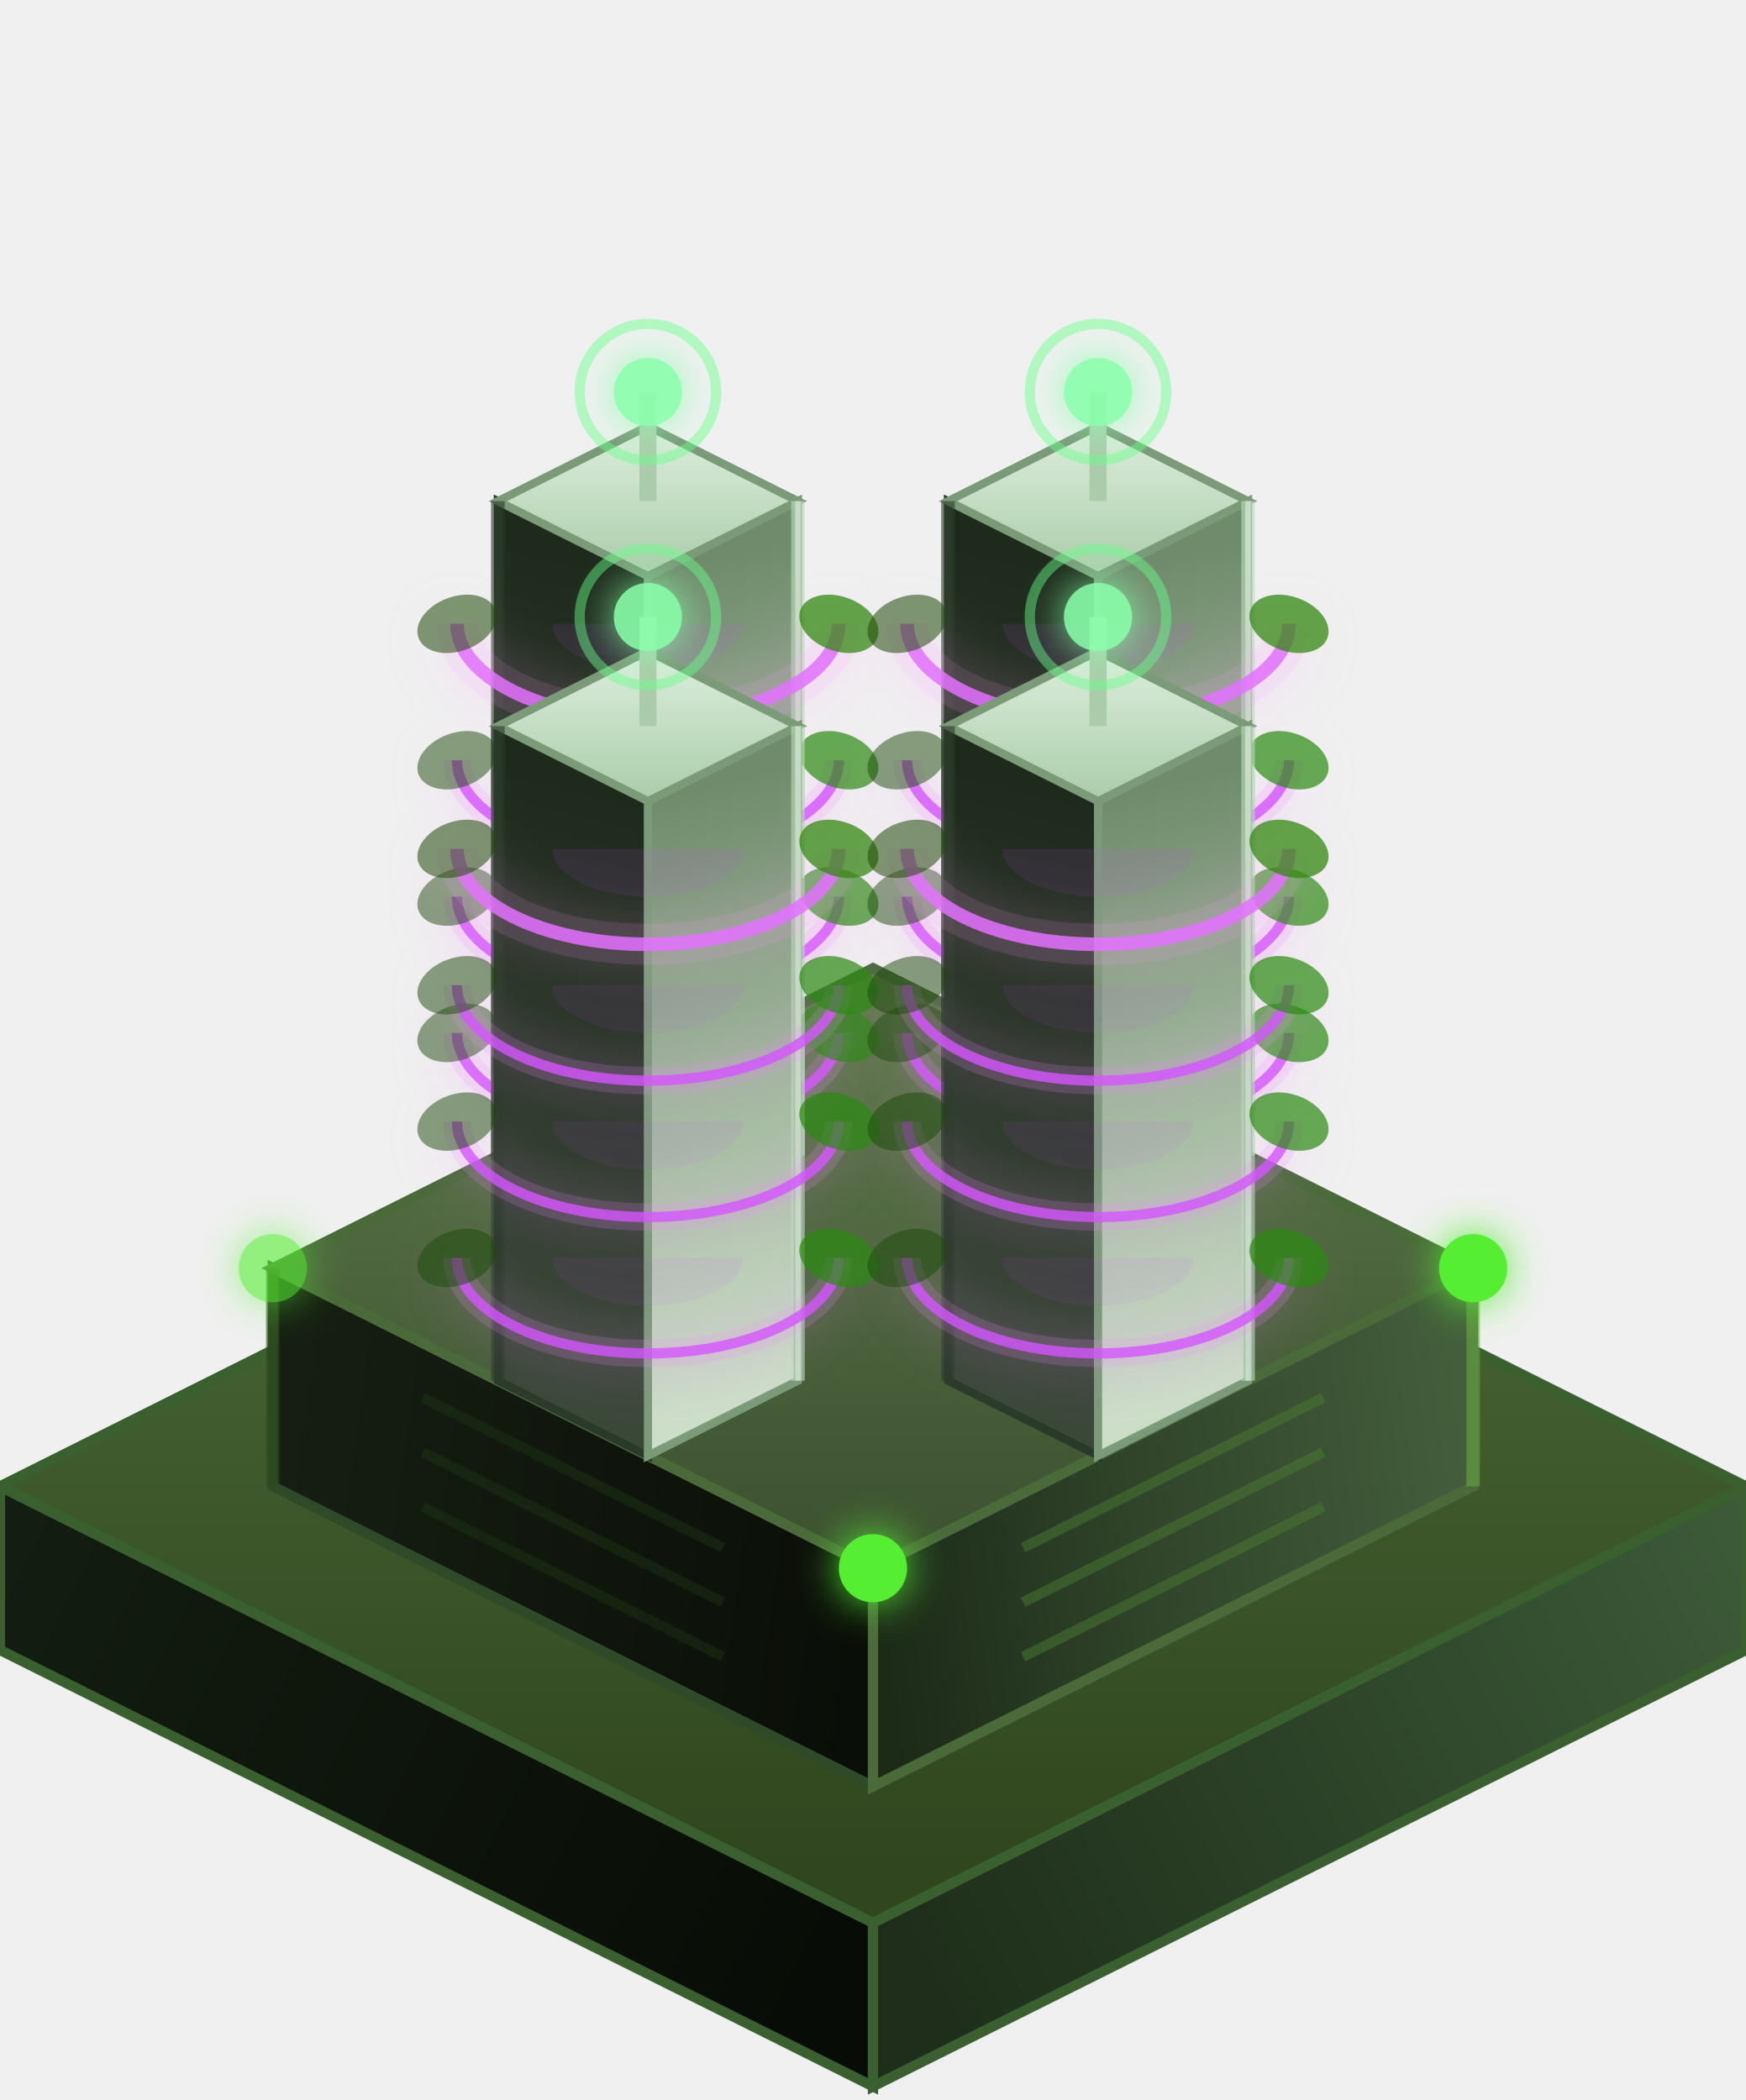
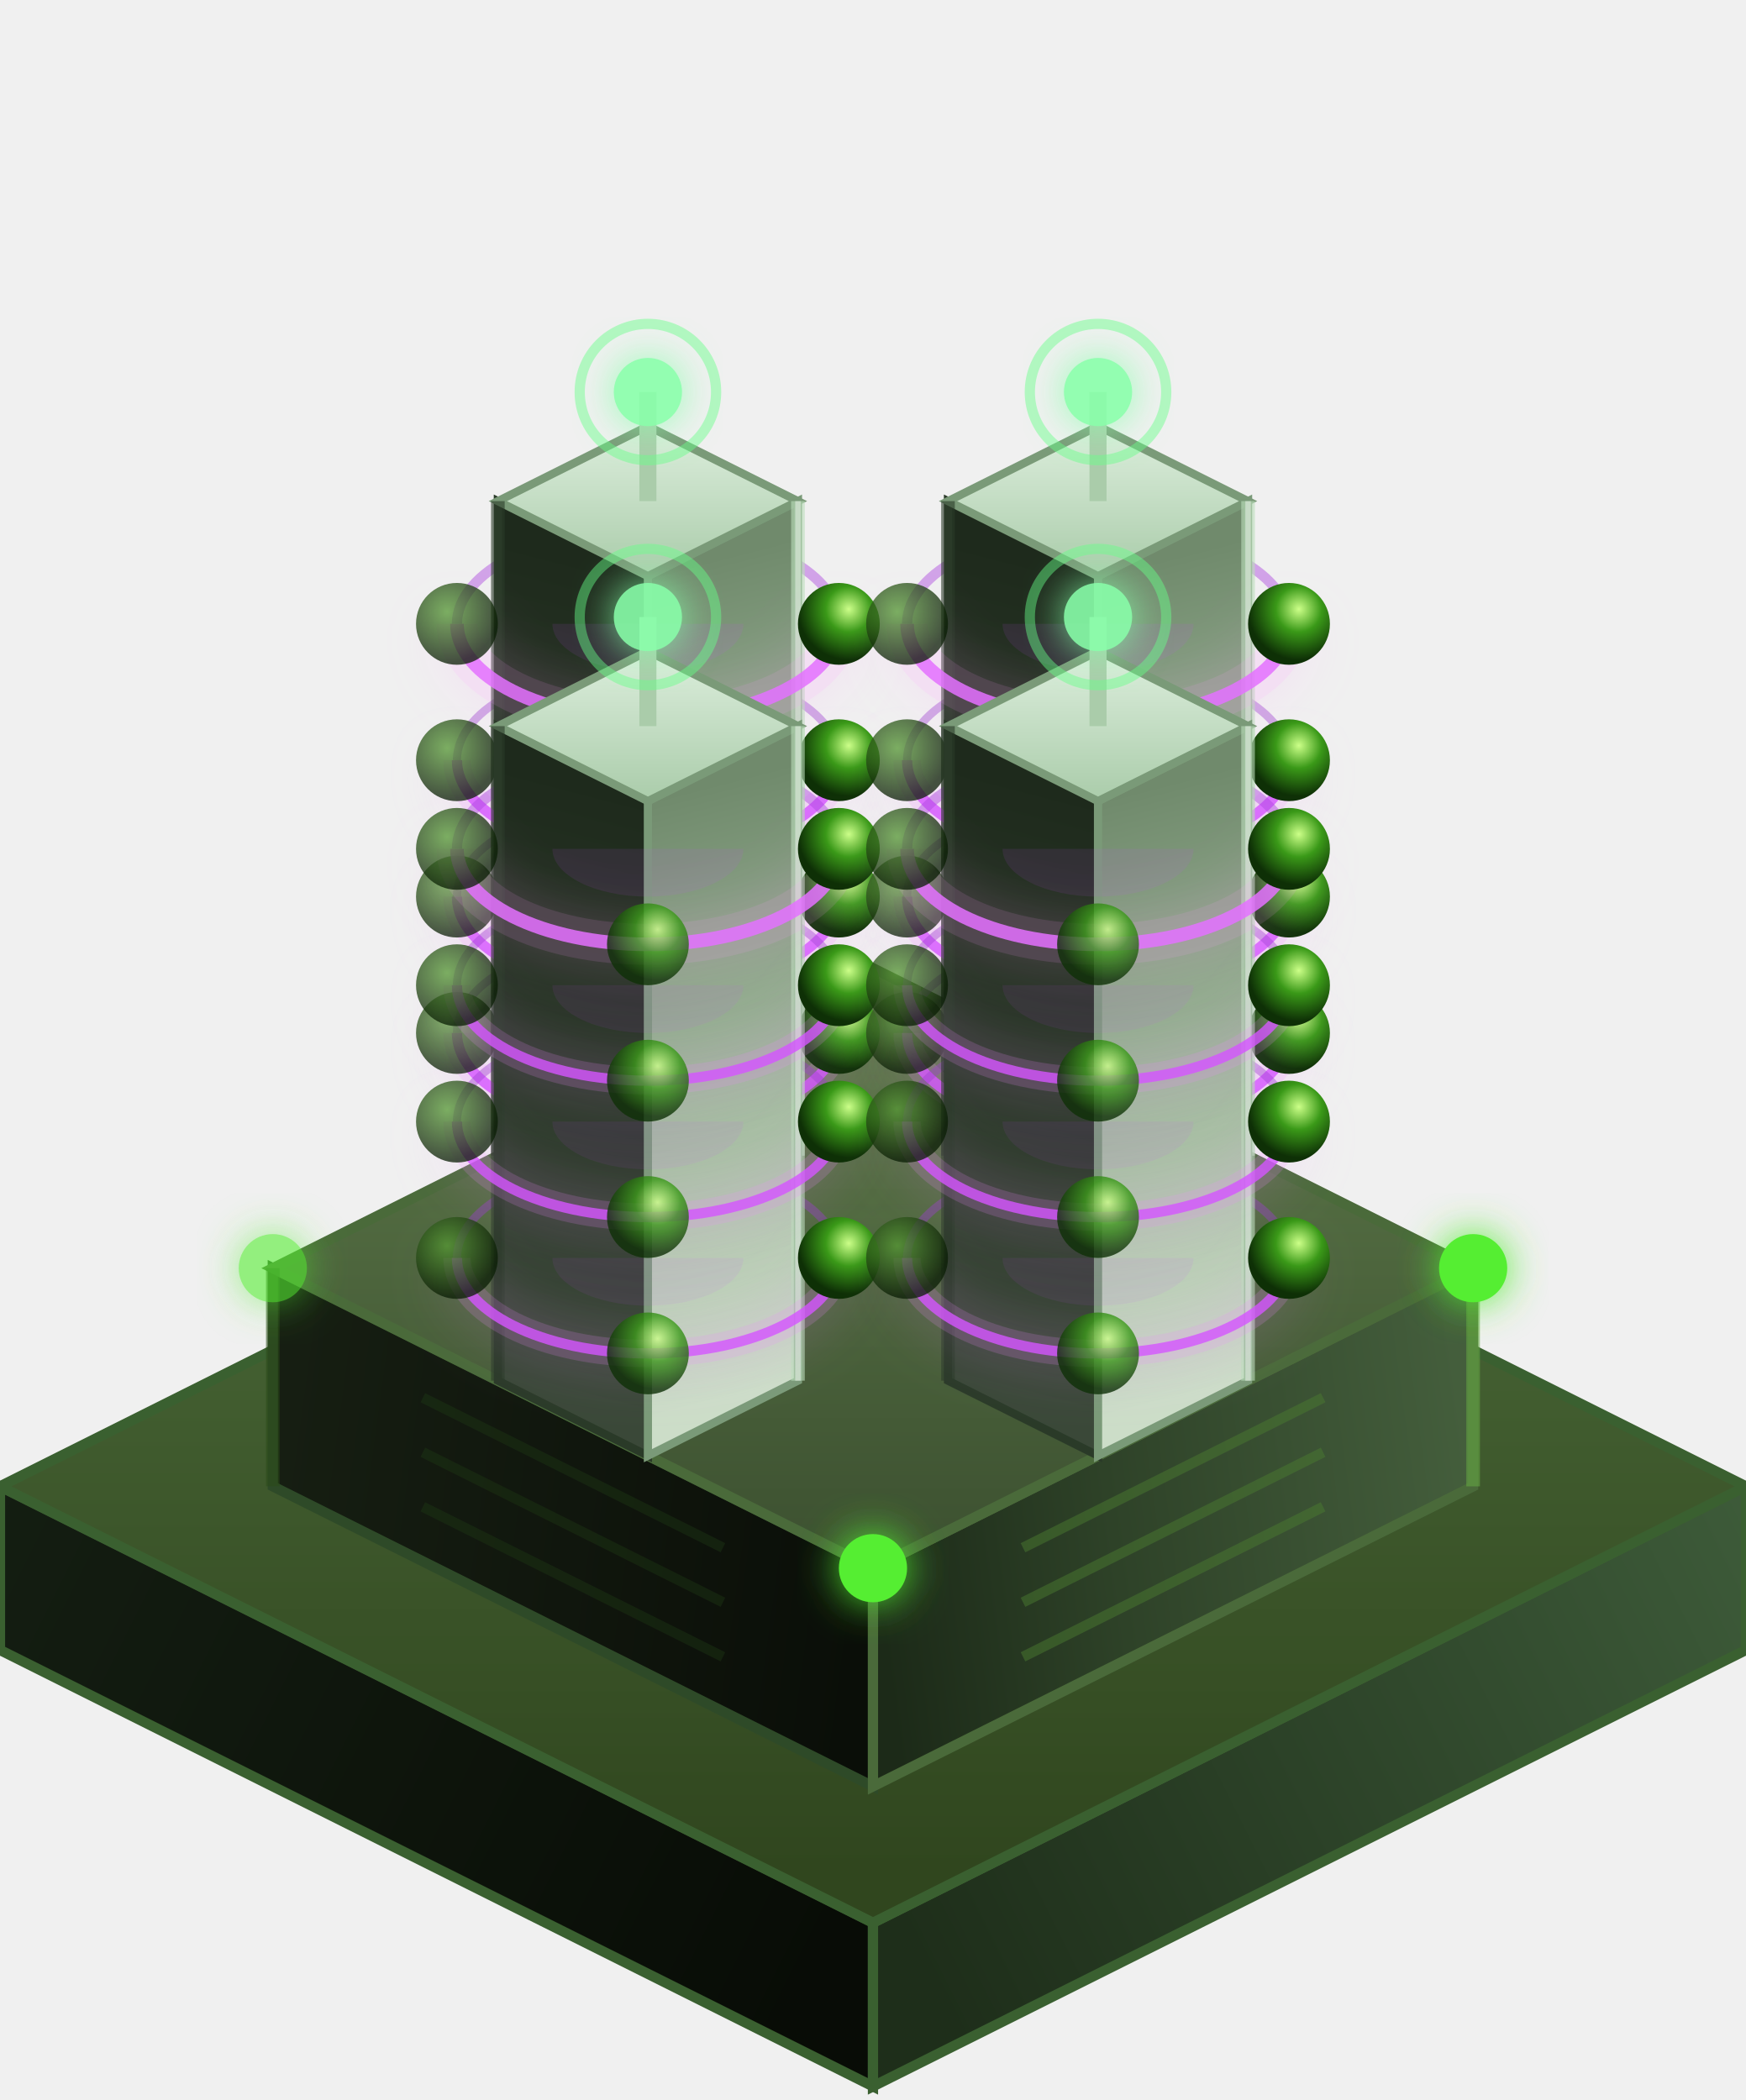
<svg xmlns="http://www.w3.org/2000/svg" viewBox="-128 -178 256 308" width="256" height="308">
  <defs>
    <linearGradient id="fR" gradientUnits="userSpaceOnUse" x1="128" y1="32" x2="0" y2="96">
      <stop offset="0%" stop-color="#3e5c3a" />
      <stop offset="100%" stop-color="#1e2e1a" />
    </linearGradient>
    <linearGradient id="fL" gradientUnits="userSpaceOnUse" x1="-128" y1="32" x2="0" y2="96">
      <stop offset="0%" stop-color="#141e12" />
      <stop offset="100%" stop-color="#080c06" />
    </linearGradient>
    <linearGradient id="fT" gradientUnits="userSpaceOnUse" x1="0" y1="-32" x2="0" y2="96">
      <stop offset="0%" stop-color="#50703e" />
      <stop offset="100%" stop-color="#30461e" />
    </linearGradient>
    <linearGradient id="bR" gradientUnits="userSpaceOnUse" x1="88" y1="4" x2="0" y2="16">
      <stop offset="0%" stop-color="#445e3c" />
      <stop offset="60%" stop-color="#2e4228" />
      <stop offset="100%" stop-color="#1c2a18" />
    </linearGradient>
    <linearGradient id="bL" gradientUnits="userSpaceOnUse" x1="-88" y1="4" x2="0" y2="16">
      <stop offset="0%" stop-color="#161e12" />
      <stop offset="100%" stop-color="#0a0e08" />
    </linearGradient>
    <linearGradient id="bT" gradientUnits="userSpaceOnUse" x1="0" y1="-72" x2="0" y2="16">
      <stop offset="0%" stop-color="#5e7a4a" />
      <stop offset="100%" stop-color="#3c5030" />
    </linearGradient>
    <linearGradient id="tR" gradientUnits="userSpaceOnUse" x1="22" y1="-53" x2="0" y2="-138">
      <stop offset="0%" stop-color="#ccddc8" />
      <stop offset="50%" stop-color="#a0b89c" />
      <stop offset="100%" stop-color="#708a6c" />
    </linearGradient>
    <linearGradient id="tL" gradientUnits="userSpaceOnUse" x1="-22" y1="-53" x2="0" y2="-138">
      <stop offset="0%" stop-color="#3a4838" />
      <stop offset="100%" stop-color="#1e2a1c" />
    </linearGradient>
    <linearGradient id="tTop" gradientUnits="userSpaceOnUse" x1="0" y1="-160" x2="0" y2="-138">
      <stop offset="0%" stop-color="#ddeedd" />
      <stop offset="100%" stop-color="#aaccaa" />
    </linearGradient>
+     <radialGradient id="podLit" cx="62%" cy="32%" r="62%">
+       <stop offset="0%" stop-color="#ccff88" />
+       <stop offset="45%" stop-color="#3a9918" />
+       <stop offset="100%" stop-color="#0e3006" />
+     </radialGradient>
+     <radialGradient id="podDim" cx="38%" cy="35%" r="62%">
+       <stop offset="0%" stop-color="#559933" />
+       <stop offset="100%" stop-color="#0a1e04" />
+     </radialGradient>
    <filter id="glow" x="-60%" y="-60%" width="220%" height="220%">
      <feGaussianBlur stdDeviation="3" result="blur" />
      <feMerge>
        <feMergeNode in="blur" />
        <feMergeNode in="SourceGraphic" />
      </feMerge>
    </filter>
    <filter id="softglow" x="-80%" y="-80%" width="260%" height="260%">
      <feGaussianBlur stdDeviation="6" result="blur" />
      <feMerge>
        <feMergeNode in="blur" />
        <feMergeNode in="SourceGraphic" />
      </feMerge>
    </filter>
    <filter id="ringbloom" x="-100%" y="-100%" width="300%" height="300%">
      <feGaussianBlur stdDeviation="4" result="blur" />
      <feMerge>
        <feMergeNode in="blur" />
        <feMergeNode in="SourceGraphic" />
      </feMerge>
    </filter>
  </defs>
  <polygon points="-128,64 0,128 0,104 -128,40" fill="url(#fL)" stroke="#3a6030" stroke-width="1.5" />
  <polygon points="128,64 0,128 0,104 128,40" fill="url(#fR)" stroke="#3a6030" stroke-width="1.5" />
  <polygon points="0,-24 128,40 0,104 -128,40" fill="url(#fT)" stroke="#3a6030" stroke-width="1.5" />
  <g transform="translate(0, 36)">
    <polygon points="-88,4 0,48 0,16 -88,-28" fill="url(#bL)" stroke="#2e4a28" stroke-width="1.5" />
    <polygon points="88,4 0,48 0,16 88,-28" fill="url(#bR)" stroke="#4a6a3a" stroke-width="1.5" />
    <polygon points="0,-72 88,-28 0,16 -88,-28" fill="url(#bT)" stroke="#4a6a3a" stroke-width="1.5" />
    <line x1="88" y1="4" x2="88" y2="-28" stroke="#66aa44" stroke-width="2" opacity="0.55" />
    <line x1="66" y1="7" x2="22" y2="29" stroke="#4a7a30" stroke-width="1.5" opacity="0.5" />
    <line x1="66" y1="-1" x2="22" y2="21" stroke="#4a7a30" stroke-width="1.5" opacity="0.5" />
    <line x1="66" y1="-9" x2="22" y2="13" stroke="#4a7a30" stroke-width="1.5" opacity="0.5" />
    <line x1="-88" y1="4" x2="-88" y2="-28" stroke="#2a4a18" stroke-width="2" opacity="0.55" />
    <line x1="-66" y1="7" x2="-22" y2="29" stroke="#1e3a14" stroke-width="1.5" opacity="0.4" />
    <line x1="-66" y1="-1" x2="-22" y2="21" stroke="#1e3a14" stroke-width="1.5" opacity="0.4" />
    <line x1="-66" y1="-9" x2="-22" y2="13" stroke="#1e3a14" stroke-width="1.5" opacity="0.4" />
    <circle cx="88" cy="-28" r="5" fill="#55ee33" filter="url(#glow)" />
    <circle cx="-88" cy="-28" r="5" fill="#55ee33" filter="url(#glow)" opacity="0.6" />
    <circle cx="0" cy="16" r="5" fill="#55ee33" filter="url(#glow)" />
    <g transform="translate(-33, 8.5)">
-       <polygon points="-22,-53 0,-42 0,-138 -22,-149" fill="url(#tL)" stroke="#2a3a28" stroke-width="1.2" />
-       <polygon points="22,-53 0,-42 0,-138 22,-149" fill="url(#tR)" stroke="#7a9a78" stroke-width="1.2" />
-       <polygon points="0,-160 22,-149 0,-138 -22,-149" fill="url(#tTop)" stroke="#7a9a78" stroke-width="1.2" />
-       <line x1="22" y1="-53" x2="22" y2="-149" stroke="#bbddbb" stroke-width="2" opacity="0.6" />
-       <line x1="22" y1="-53" x2="22" y2="-149" stroke="#ffffff" stroke-width="0.8" opacity="0.4" />
-       <line x1="-22" y1="-53" x2="-22" y2="-149" stroke="#2a3a28" stroke-width="2" opacity="0.6" />
-       <g transform="translate(0, 11)">
-         <path d="M 28,-82 A 28,14 0 0,1 -28,-82" fill="none" stroke="#cc44ff" stroke-width="1.5" opacity="0.8" />
-         <path d="M 28,-82 A 28,14 0 0,1 -28,-82" fill="none" stroke="#ee88ff" stroke-width="4" opacity="0.25" filter="url(#ringbloom)" />
-         <path d="M 14,-82 A 14,7 0 0,1 -14,-82 Z" fill="#cc44ff" opacity="0.08" />
-         <path d="M 28,-102 A 28,14 0 0,1 -28,-102" fill="none" stroke="#cc44ff" stroke-width="1.5" opacity="0.8" />
-         <path d="M 28,-102 A 28,14 0 0,1 -28,-102" fill="none" stroke="#ee88ff" stroke-width="4" opacity="0.25" filter="url(#ringbloom)" />
-         <path d="M 14,-102 A 14,7 0 0,1 -14,-102 Z" fill="#cc44ff" opacity="0.08" />
-         <path d="M 28,-122 A 28,14 0 0,1 -28,-122" fill="none" stroke="#cc44ff" stroke-width="1.5" opacity="0.8" />
-         <path d="M 28,-122 A 28,14 0 0,1 -28,-122" fill="none" stroke="#ee88ff" stroke-width="4" opacity="0.25" filter="url(#ringbloom)" />
-         <path d="M 14,-122 A 14,7 0 0,1 -14,-122 Z" fill="#cc44ff" opacity="0.08" />
-         <path d="M 28,-142 A 28,14 0 0,1 -28,-142" fill="none" stroke="#dd66ff" stroke-width="2" opacity="0.85" />
-         <path d="M 28,-142 A 28,14 0 0,1 -28,-142" fill="none" stroke="#ff99ff" stroke-width="6" opacity="0.2" filter="url(#ringbloom)" />
-         <path d="M 14,-142 A 14,7 0 0,1 -14,-142 Z" fill="#cc44ff" opacity="0.1" />
-         <ellipse cx="28" cy="-82" rx="6" ry="4" fill="#2a8a10" opacity="0.7" transform="rotate(20,28,-82)" />
-         <ellipse cx="28" cy="-102" rx="6" ry="4" fill="#2a8a10" opacity="0.7" transform="rotate(20,28,-102)" />
-         <ellipse cx="28" cy="-122" rx="6" ry="4" fill="#2a8a10" opacity="0.7" transform="rotate(20,28,-122)" />
-         <ellipse cx="28" cy="-142" rx="6" ry="4" fill="#338810" opacity="0.75" transform="rotate(20,28,-142)" />
-         <ellipse cx="-28" cy="-82" rx="6" ry="4" fill="#1a4a08" opacity="0.5" transform="rotate(-20,-28,-82)" />
-         <ellipse cx="-28" cy="-102" rx="6" ry="4" fill="#1a4a08" opacity="0.5" transform="rotate(-20,-28,-102)" />
-         <ellipse cx="-28" cy="-122" rx="6" ry="4" fill="#1a4a08" opacity="0.5" transform="rotate(-20,-28,-122)" />
-         <ellipse cx="-28" cy="-142" rx="6" ry="4" fill="#1f4a08" opacity="0.55" transform="rotate(-20,-28,-142)" />
+       <g transform="translate(0, 11)">
+         <path d="M 28,-82  A 28,14 0 0,0 -28,-82" fill="none" stroke="#993acc" stroke-width="1.2" opacity="0.4" />
+         <path d="M 28,-102 A 28,14 0 0,0 -28,-102" fill="none" stroke="#993acc" stroke-width="1.2" opacity="0.4" />
+         <path d="M 28,-122 A 28,14 0 0,0 -28,-122" fill="none" stroke="#993acc" stroke-width="1.2" opacity="0.4" />
+         <path d="M 28,-142 A 28,14 0 0,0 -28,-142" fill="none" stroke="#aa44dd" stroke-width="1.5" opacity="0.45" />
+       </g>
+       <polygon points="-22,-53 0,-42 0,-138 -22,-149" fill="url(#tL)" stroke="#2a3a28" stroke-width="1.2" />
+       <polygon points="22,-53 0,-42 0,-138 22,-149" fill="url(#tR)" stroke="#7a9a78" stroke-width="1.2" />
+       <polygon points="0,-160 22,-149 0,-138 -22,-149" fill="url(#tTop)" stroke="#7a9a78" stroke-width="1.2" />
+       <line x1="22" y1="-53" x2="22" y2="-149" stroke="#bbddbb" stroke-width="2" opacity="0.6" />
+       <line x1="22" y1="-53" x2="22" y2="-149" stroke="#ffffff" stroke-width="0.8" opacity="0.4" />
+       <line x1="-22" y1="-53" x2="-22" y2="-149" stroke="#2a3a28" stroke-width="2" opacity="0.6" />
+       <g transform="translate(0, 11)">
+         <path d="M 28,-82  A 28,14 0 0,1 -28,-82" fill="none" stroke="#cc44ff" stroke-width="1.5" opacity="0.8" />
+         <path d="M 28,-82  A 28,14 0 0,1 -28,-82" fill="none" stroke="#ee88ff" stroke-width="4" opacity="0.25" filter="url(#ringbloom)" />
+         <path d="M 14,-82  A 14,7  0 0,1 -14,-82 Z" fill="#cc44ff" opacity="0.08" />
+         <path d="M 28,-102 A 28,14 0 0,1 -28,-102" fill="none" stroke="#cc44ff" stroke-width="1.5" opacity="0.8" />
+         <path d="M 28,-102 A 28,14 0 0,1 -28,-102" fill="none" stroke="#ee88ff" stroke-width="4" opacity="0.25" filter="url(#ringbloom)" />
+         <path d="M 14,-102 A 14,7  0 0,1 -14,-102 Z" fill="#cc44ff" opacity="0.08" />
+         <path d="M 28,-122 A 28,14 0 0,1 -28,-122" fill="none" stroke="#cc44ff" stroke-width="1.5" opacity="0.8" />
+         <path d="M 28,-122 A 28,14 0 0,1 -28,-122" fill="none" stroke="#ee88ff" stroke-width="4" opacity="0.25" filter="url(#ringbloom)" />
+         <path d="M 14,-122 A 14,7  0 0,1 -14,-122 Z" fill="#cc44ff" opacity="0.08" />
+         <path d="M 28,-142 A 28,14 0 0,1 -28,-142" fill="none" stroke="#dd66ff" stroke-width="2" opacity="0.85" />
+         <path d="M 28,-142 A 28,14 0 0,1 -28,-142" fill="none" stroke="#ff99ff" stroke-width="6" opacity="0.2" filter="url(#ringbloom)" />
+         <path d="M 14,-142 A 14,7  0 0,1 -14,-142 Z" fill="#cc44ff" opacity="0.1" />
+         <circle cx="28" cy="-82" r="6" fill="url(#podLit)" />
+         <circle cx="-28" cy="-82" r="6" fill="url(#podDim)" opacity="0.75" />
+         <circle cx="0" cy="-68" r="6" fill="url(#podLit)" opacity="0.8" />
+         <circle cx="28" cy="-102" r="6" fill="url(#podLit)" />
+         <circle cx="-28" cy="-102" r="6" fill="url(#podDim)" opacity="0.75" />
+         <circle cx="0" cy="-88" r="6" fill="url(#podLit)" opacity="0.8" />
+         <circle cx="28" cy="-122" r="6" fill="url(#podLit)" />
+         <circle cx="-28" cy="-122" r="6" fill="url(#podDim)" opacity="0.75" />
+         <circle cx="0" cy="-108" r="6" fill="url(#podLit)" opacity="0.8" />
+         <circle cx="28" cy="-142" r="6" fill="url(#podLit)" />
+         <circle cx="-28" cy="-142" r="6" fill="url(#podDim)" opacity="0.75" />
+         <circle cx="0" cy="-128" r="6" fill="url(#podLit)" opacity="0.8" />
        <line x1="0" y1="-160" x2="0" y2="-176" stroke="#aaccaa" stroke-width="2.5" />
        <circle cx="0" cy="-176" r="5" fill="#88ffaa" opacity="0.9" filter="url(#glow)" />
        <circle cx="0" cy="-176" r="10" fill="none" stroke="#66ff88" stroke-width="1.5" opacity="0.45" />
      </g>
    </g>
    <g transform="translate(33, 8.5)">
-       <polygon points="-22,-53 0,-42 0,-138 -22,-149" fill="url(#tL)" stroke="#2a3a28" stroke-width="1.2" />
-       <polygon points="22,-53 0,-42 0,-138 22,-149" fill="url(#tR)" stroke="#7a9a78" stroke-width="1.2" />
-       <polygon points="0,-160 22,-149 0,-138 -22,-149" fill="url(#tTop)" stroke="#7a9a78" stroke-width="1.2" />
-       <line x1="22" y1="-53" x2="22" y2="-149" stroke="#bbddbb" stroke-width="2" opacity="0.6" />
-       <line x1="22" y1="-53" x2="22" y2="-149" stroke="#ffffff" stroke-width="0.8" opacity="0.4" />
-       <line x1="-22" y1="-53" x2="-22" y2="-149" stroke="#2a3a28" stroke-width="2" opacity="0.6" />
-       <g transform="translate(0, 11)">
-         <path d="M 28,-82 A 28,14 0 0,1 -28,-82" fill="none" stroke="#cc44ff" stroke-width="1.5" opacity="0.8" />
-         <path d="M 28,-82 A 28,14 0 0,1 -28,-82" fill="none" stroke="#ee88ff" stroke-width="4" opacity="0.25" filter="url(#ringbloom)" />
-         <path d="M 14,-82 A 14,7 0 0,1 -14,-82 Z" fill="#cc44ff" opacity="0.08" />
-         <path d="M 28,-102 A 28,14 0 0,1 -28,-102" fill="none" stroke="#cc44ff" stroke-width="1.5" opacity="0.8" />
-         <path d="M 28,-102 A 28,14 0 0,1 -28,-102" fill="none" stroke="#ee88ff" stroke-width="4" opacity="0.25" filter="url(#ringbloom)" />
-         <path d="M 14,-102 A 14,7 0 0,1 -14,-102 Z" fill="#cc44ff" opacity="0.08" />
-         <path d="M 28,-122 A 28,14 0 0,1 -28,-122" fill="none" stroke="#cc44ff" stroke-width="1.5" opacity="0.8" />
-         <path d="M 28,-122 A 28,14 0 0,1 -28,-122" fill="none" stroke="#ee88ff" stroke-width="4" opacity="0.25" filter="url(#ringbloom)" />
-         <path d="M 14,-122 A 14,7 0 0,1 -14,-122 Z" fill="#cc44ff" opacity="0.08" />
-         <path d="M 28,-142 A 28,14 0 0,1 -28,-142" fill="none" stroke="#dd66ff" stroke-width="2" opacity="0.85" />
-         <path d="M 28,-142 A 28,14 0 0,1 -28,-142" fill="none" stroke="#ff99ff" stroke-width="6" opacity="0.2" filter="url(#ringbloom)" />
-         <path d="M 14,-142 A 14,7 0 0,1 -14,-142 Z" fill="#cc44ff" opacity="0.1" />
-         <ellipse cx="28" cy="-82" rx="6" ry="4" fill="#2a8a10" opacity="0.7" transform="rotate(20,28,-82)" />
-         <ellipse cx="28" cy="-102" rx="6" ry="4" fill="#2a8a10" opacity="0.7" transform="rotate(20,28,-102)" />
-         <ellipse cx="28" cy="-122" rx="6" ry="4" fill="#2a8a10" opacity="0.7" transform="rotate(20,28,-122)" />
-         <ellipse cx="28" cy="-142" rx="6" ry="4" fill="#338810" opacity="0.75" transform="rotate(20,28,-142)" />
-         <ellipse cx="-28" cy="-82" rx="6" ry="4" fill="#1a4a08" opacity="0.5" transform="rotate(-20,-28,-82)" />
-         <ellipse cx="-28" cy="-102" rx="6" ry="4" fill="#1a4a08" opacity="0.5" transform="rotate(-20,-28,-102)" />
-         <ellipse cx="-28" cy="-122" rx="6" ry="4" fill="#1a4a08" opacity="0.5" transform="rotate(-20,-28,-122)" />
-         <ellipse cx="-28" cy="-142" rx="6" ry="4" fill="#1f4a08" opacity="0.55" transform="rotate(-20,-28,-142)" />
+       <g transform="translate(0, 11)">
+         <path d="M 28,-82  A 28,14 0 0,0 -28,-82" fill="none" stroke="#993acc" stroke-width="1.2" opacity="0.4" />
+         <path d="M 28,-102 A 28,14 0 0,0 -28,-102" fill="none" stroke="#993acc" stroke-width="1.2" opacity="0.4" />
+         <path d="M 28,-122 A 28,14 0 0,0 -28,-122" fill="none" stroke="#993acc" stroke-width="1.2" opacity="0.4" />
+         <path d="M 28,-142 A 28,14 0 0,0 -28,-142" fill="none" stroke="#aa44dd" stroke-width="1.5" opacity="0.45" />
+       </g>
+       <polygon points="-22,-53 0,-42 0,-138 -22,-149" fill="url(#tL)" stroke="#2a3a28" stroke-width="1.2" />
+       <polygon points="22,-53 0,-42 0,-138 22,-149" fill="url(#tR)" stroke="#7a9a78" stroke-width="1.2" />
+       <polygon points="0,-160 22,-149 0,-138 -22,-149" fill="url(#tTop)" stroke="#7a9a78" stroke-width="1.2" />
+       <line x1="22" y1="-53" x2="22" y2="-149" stroke="#bbddbb" stroke-width="2" opacity="0.6" />
+       <line x1="22" y1="-53" x2="22" y2="-149" stroke="#ffffff" stroke-width="0.8" opacity="0.4" />
+       <line x1="-22" y1="-53" x2="-22" y2="-149" stroke="#2a3a28" stroke-width="2" opacity="0.6" />
+       <g transform="translate(0, 11)">
+         <path d="M 28,-82  A 28,14 0 0,1 -28,-82" fill="none" stroke="#cc44ff" stroke-width="1.5" opacity="0.8" />
+         <path d="M 28,-82  A 28,14 0 0,1 -28,-82" fill="none" stroke="#ee88ff" stroke-width="4" opacity="0.25" filter="url(#ringbloom)" />
+         <path d="M 14,-82  A 14,7  0 0,1 -14,-82 Z" fill="#cc44ff" opacity="0.08" />
+         <path d="M 28,-102 A 28,14 0 0,1 -28,-102" fill="none" stroke="#cc44ff" stroke-width="1.5" opacity="0.8" />
+         <path d="M 28,-102 A 28,14 0 0,1 -28,-102" fill="none" stroke="#ee88ff" stroke-width="4" opacity="0.25" filter="url(#ringbloom)" />
+         <path d="M 14,-102 A 14,7  0 0,1 -14,-102 Z" fill="#cc44ff" opacity="0.08" />
+         <path d="M 28,-122 A 28,14 0 0,1 -28,-122" fill="none" stroke="#cc44ff" stroke-width="1.5" opacity="0.8" />
+         <path d="M 28,-122 A 28,14 0 0,1 -28,-122" fill="none" stroke="#ee88ff" stroke-width="4" opacity="0.25" filter="url(#ringbloom)" />
+         <path d="M 14,-122 A 14,7  0 0,1 -14,-122 Z" fill="#cc44ff" opacity="0.08" />
+         <path d="M 28,-142 A 28,14 0 0,1 -28,-142" fill="none" stroke="#dd66ff" stroke-width="2" opacity="0.85" />
+         <path d="M 28,-142 A 28,14 0 0,1 -28,-142" fill="none" stroke="#ff99ff" stroke-width="6" opacity="0.2" filter="url(#ringbloom)" />
+         <path d="M 14,-142 A 14,7  0 0,1 -14,-142 Z" fill="#cc44ff" opacity="0.1" />
+         <circle cx="28" cy="-82" r="6" fill="url(#podLit)" />
+         <circle cx="-28" cy="-82" r="6" fill="url(#podDim)" opacity="0.75" />
+         <circle cx="0" cy="-68" r="6" fill="url(#podLit)" opacity="0.8" />
+         <circle cx="28" cy="-102" r="6" fill="url(#podLit)" />
+         <circle cx="-28" cy="-102" r="6" fill="url(#podDim)" opacity="0.75" />
+         <circle cx="0" cy="-88" r="6" fill="url(#podLit)" opacity="0.8" />
+         <circle cx="28" cy="-122" r="6" fill="url(#podLit)" />
+         <circle cx="-28" cy="-122" r="6" fill="url(#podDim)" opacity="0.75" />
+         <circle cx="0" cy="-108" r="6" fill="url(#podLit)" opacity="0.8" />
+         <circle cx="28" cy="-142" r="6" fill="url(#podLit)" />
+         <circle cx="-28" cy="-142" r="6" fill="url(#podDim)" opacity="0.75" />
+         <circle cx="0" cy="-128" r="6" fill="url(#podLit)" opacity="0.8" />
        <line x1="0" y1="-160" x2="0" y2="-176" stroke="#aaccaa" stroke-width="2.5" />
        <circle cx="0" cy="-176" r="5" fill="#88ffaa" opacity="0.9" filter="url(#glow)" />
        <circle cx="0" cy="-176" r="10" fill="none" stroke="#66ff88" stroke-width="1.5" opacity="0.45" />
      </g>
    </g>
    <g transform="translate(-33, 41.5)">
-       <polygon points="-22,-53 0,-42 0,-138 -22,-149" fill="url(#tL)" stroke="#2a3a28" stroke-width="1.2" />
-       <polygon points="22,-53 0,-42 0,-138 22,-149" fill="url(#tR)" stroke="#7a9a78" stroke-width="1.2" />
-       <polygon points="0,-160 22,-149 0,-138 -22,-149" fill="url(#tTop)" stroke="#7a9a78" stroke-width="1.2" />
-       <line x1="22" y1="-53" x2="22" y2="-149" stroke="#bbddbb" stroke-width="2" opacity="0.6" />
-       <line x1="22" y1="-53" x2="22" y2="-149" stroke="#ffffff" stroke-width="0.8" opacity="0.4" />
-       <line x1="-22" y1="-53" x2="-22" y2="-149" stroke="#2a3a28" stroke-width="2" opacity="0.6" />
-       <g transform="translate(0, 11)">
-         <path d="M 28,-82 A 28,14 0 0,1 -28,-82" fill="none" stroke="#cc44ff" stroke-width="1.5" opacity="0.8" />
-         <path d="M 28,-82 A 28,14 0 0,1 -28,-82" fill="none" stroke="#ee88ff" stroke-width="4" opacity="0.25" filter="url(#ringbloom)" />
-         <path d="M 14,-82 A 14,7 0 0,1 -14,-82 Z" fill="#cc44ff" opacity="0.08" />
-         <path d="M 28,-102 A 28,14 0 0,1 -28,-102" fill="none" stroke="#cc44ff" stroke-width="1.5" opacity="0.8" />
-         <path d="M 28,-102 A 28,14 0 0,1 -28,-102" fill="none" stroke="#ee88ff" stroke-width="4" opacity="0.25" filter="url(#ringbloom)" />
-         <path d="M 14,-102 A 14,7 0 0,1 -14,-102 Z" fill="#cc44ff" opacity="0.08" />
-         <path d="M 28,-122 A 28,14 0 0,1 -28,-122" fill="none" stroke="#cc44ff" stroke-width="1.5" opacity="0.8" />
-         <path d="M 28,-122 A 28,14 0 0,1 -28,-122" fill="none" stroke="#ee88ff" stroke-width="4" opacity="0.25" filter="url(#ringbloom)" />
-         <path d="M 14,-122 A 14,7 0 0,1 -14,-122 Z" fill="#cc44ff" opacity="0.08" />
-         <path d="M 28,-142 A 28,14 0 0,1 -28,-142" fill="none" stroke="#dd66ff" stroke-width="2" opacity="0.85" />
-         <path d="M 28,-142 A 28,14 0 0,1 -28,-142" fill="none" stroke="#ff99ff" stroke-width="6" opacity="0.2" filter="url(#ringbloom)" />
-         <path d="M 14,-142 A 14,7 0 0,1 -14,-142 Z" fill="#cc44ff" opacity="0.1" />
-         <ellipse cx="28" cy="-82" rx="6" ry="4" fill="#2a8a10" opacity="0.7" transform="rotate(20,28,-82)" />
-         <ellipse cx="28" cy="-102" rx="6" ry="4" fill="#2a8a10" opacity="0.7" transform="rotate(20,28,-102)" />
-         <ellipse cx="28" cy="-122" rx="6" ry="4" fill="#2a8a10" opacity="0.7" transform="rotate(20,28,-122)" />
-         <ellipse cx="28" cy="-142" rx="6" ry="4" fill="#338810" opacity="0.75" transform="rotate(20,28,-142)" />
-         <ellipse cx="-28" cy="-82" rx="6" ry="4" fill="#1a4a08" opacity="0.5" transform="rotate(-20,-28,-82)" />
-         <ellipse cx="-28" cy="-102" rx="6" ry="4" fill="#1a4a08" opacity="0.5" transform="rotate(-20,-28,-102)" />
-         <ellipse cx="-28" cy="-122" rx="6" ry="4" fill="#1a4a08" opacity="0.5" transform="rotate(-20,-28,-122)" />
-         <ellipse cx="-28" cy="-142" rx="6" ry="4" fill="#1f4a08" opacity="0.55" transform="rotate(-20,-28,-142)" />
+       <g transform="translate(0, 11)">
+         <path d="M 28,-82  A 28,14 0 0,0 -28,-82" fill="none" stroke="#993acc" stroke-width="1.2" opacity="0.4" />
+         <path d="M 28,-102 A 28,14 0 0,0 -28,-102" fill="none" stroke="#993acc" stroke-width="1.2" opacity="0.4" />
+         <path d="M 28,-122 A 28,14 0 0,0 -28,-122" fill="none" stroke="#993acc" stroke-width="1.2" opacity="0.4" />
+         <path d="M 28,-142 A 28,14 0 0,0 -28,-142" fill="none" stroke="#aa44dd" stroke-width="1.5" opacity="0.45" />
+       </g>
+       <polygon points="-22,-53 0,-42 0,-138 -22,-149" fill="url(#tL)" stroke="#2a3a28" stroke-width="1.2" />
+       <polygon points="22,-53 0,-42 0,-138 22,-149" fill="url(#tR)" stroke="#7a9a78" stroke-width="1.2" />
+       <polygon points="0,-160 22,-149 0,-138 -22,-149" fill="url(#tTop)" stroke="#7a9a78" stroke-width="1.2" />
+       <line x1="22" y1="-53" x2="22" y2="-149" stroke="#bbddbb" stroke-width="2" opacity="0.6" />
+       <line x1="22" y1="-53" x2="22" y2="-149" stroke="#ffffff" stroke-width="0.8" opacity="0.4" />
+       <line x1="-22" y1="-53" x2="-22" y2="-149" stroke="#2a3a28" stroke-width="2" opacity="0.6" />
+       <g transform="translate(0, 11)">
+         <path d="M 28,-82  A 28,14 0 0,1 -28,-82" fill="none" stroke="#cc44ff" stroke-width="1.5" opacity="0.8" />
+         <path d="M 28,-82  A 28,14 0 0,1 -28,-82" fill="none" stroke="#ee88ff" stroke-width="4" opacity="0.25" filter="url(#ringbloom)" />
+         <path d="M 14,-82  A 14,7  0 0,1 -14,-82 Z" fill="#cc44ff" opacity="0.08" />
+         <path d="M 28,-102 A 28,14 0 0,1 -28,-102" fill="none" stroke="#cc44ff" stroke-width="1.5" opacity="0.8" />
+         <path d="M 28,-102 A 28,14 0 0,1 -28,-102" fill="none" stroke="#ee88ff" stroke-width="4" opacity="0.25" filter="url(#ringbloom)" />
+         <path d="M 14,-102 A 14,7  0 0,1 -14,-102 Z" fill="#cc44ff" opacity="0.08" />
+         <path d="M 28,-122 A 28,14 0 0,1 -28,-122" fill="none" stroke="#cc44ff" stroke-width="1.5" opacity="0.8" />
+         <path d="M 28,-122 A 28,14 0 0,1 -28,-122" fill="none" stroke="#ee88ff" stroke-width="4" opacity="0.25" filter="url(#ringbloom)" />
+         <path d="M 14,-122 A 14,7  0 0,1 -14,-122 Z" fill="#cc44ff" opacity="0.08" />
+         <path d="M 28,-142 A 28,14 0 0,1 -28,-142" fill="none" stroke="#dd66ff" stroke-width="2" opacity="0.85" />
+         <path d="M 28,-142 A 28,14 0 0,1 -28,-142" fill="none" stroke="#ff99ff" stroke-width="6" opacity="0.2" filter="url(#ringbloom)" />
+         <path d="M 14,-142 A 14,7  0 0,1 -14,-142 Z" fill="#cc44ff" opacity="0.1" />
+         <circle cx="28" cy="-82" r="6" fill="url(#podLit)" />
+         <circle cx="-28" cy="-82" r="6" fill="url(#podDim)" opacity="0.75" />
+         <circle cx="0" cy="-68" r="6" fill="url(#podLit)" opacity="0.8" />
+         <circle cx="28" cy="-102" r="6" fill="url(#podLit)" />
+         <circle cx="-28" cy="-102" r="6" fill="url(#podDim)" opacity="0.75" />
+         <circle cx="0" cy="-88" r="6" fill="url(#podLit)" opacity="0.8" />
+         <circle cx="28" cy="-122" r="6" fill="url(#podLit)" />
+         <circle cx="-28" cy="-122" r="6" fill="url(#podDim)" opacity="0.75" />
+         <circle cx="0" cy="-108" r="6" fill="url(#podLit)" opacity="0.8" />
+         <circle cx="28" cy="-142" r="6" fill="url(#podLit)" />
+         <circle cx="-28" cy="-142" r="6" fill="url(#podDim)" opacity="0.75" />
+         <circle cx="0" cy="-128" r="6" fill="url(#podLit)" opacity="0.8" />
        <line x1="0" y1="-160" x2="0" y2="-176" stroke="#aaccaa" stroke-width="2.5" />
        <circle cx="0" cy="-176" r="5" fill="#88ffaa" opacity="0.9" filter="url(#glow)" />
        <circle cx="0" cy="-176" r="10" fill="none" stroke="#66ff88" stroke-width="1.5" opacity="0.45" />
      </g>
    </g>
    <g transform="translate(33, 41.5)">
-       <polygon points="-22,-53 0,-42 0,-138 -22,-149" fill="url(#tL)" stroke="#2a3a28" stroke-width="1.2" />
-       <polygon points="22,-53 0,-42 0,-138 22,-149" fill="url(#tR)" stroke="#7a9a78" stroke-width="1.2" />
-       <polygon points="0,-160 22,-149 0,-138 -22,-149" fill="url(#tTop)" stroke="#7a9a78" stroke-width="1.2" />
-       <line x1="22" y1="-53" x2="22" y2="-149" stroke="#bbddbb" stroke-width="2" opacity="0.6" />
-       <line x1="22" y1="-53" x2="22" y2="-149" stroke="#ffffff" stroke-width="0.8" opacity="0.4" />
-       <line x1="-22" y1="-53" x2="-22" y2="-149" stroke="#2a3a28" stroke-width="2" opacity="0.6" />
-       <g transform="translate(0, 11)">
-         <path d="M 28,-82 A 28,14 0 0,1 -28,-82" fill="none" stroke="#cc44ff" stroke-width="1.5" opacity="0.8" />
-         <path d="M 28,-82 A 28,14 0 0,1 -28,-82" fill="none" stroke="#ee88ff" stroke-width="4" opacity="0.25" filter="url(#ringbloom)" />
-         <path d="M 14,-82 A 14,7 0 0,1 -14,-82 Z" fill="#cc44ff" opacity="0.08" />
-         <path d="M 28,-102 A 28,14 0 0,1 -28,-102" fill="none" stroke="#cc44ff" stroke-width="1.5" opacity="0.8" />
-         <path d="M 28,-102 A 28,14 0 0,1 -28,-102" fill="none" stroke="#ee88ff" stroke-width="4" opacity="0.25" filter="url(#ringbloom)" />
-         <path d="M 14,-102 A 14,7 0 0,1 -14,-102 Z" fill="#cc44ff" opacity="0.08" />
-         <path d="M 28,-122 A 28,14 0 0,1 -28,-122" fill="none" stroke="#cc44ff" stroke-width="1.5" opacity="0.8" />
-         <path d="M 28,-122 A 28,14 0 0,1 -28,-122" fill="none" stroke="#ee88ff" stroke-width="4" opacity="0.25" filter="url(#ringbloom)" />
-         <path d="M 14,-122 A 14,7 0 0,1 -14,-122 Z" fill="#cc44ff" opacity="0.08" />
-         <path d="M 28,-142 A 28,14 0 0,1 -28,-142" fill="none" stroke="#dd66ff" stroke-width="2" opacity="0.85" />
-         <path d="M 28,-142 A 28,14 0 0,1 -28,-142" fill="none" stroke="#ff99ff" stroke-width="6" opacity="0.2" filter="url(#ringbloom)" />
-         <path d="M 14,-142 A 14,7 0 0,1 -14,-142 Z" fill="#cc44ff" opacity="0.1" />
-         <ellipse cx="28" cy="-82" rx="6" ry="4" fill="#2a8a10" opacity="0.7" transform="rotate(20,28,-82)" />
-         <ellipse cx="28" cy="-102" rx="6" ry="4" fill="#2a8a10" opacity="0.7" transform="rotate(20,28,-102)" />
-         <ellipse cx="28" cy="-122" rx="6" ry="4" fill="#2a8a10" opacity="0.7" transform="rotate(20,28,-122)" />
-         <ellipse cx="28" cy="-142" rx="6" ry="4" fill="#338810" opacity="0.75" transform="rotate(20,28,-142)" />
-         <ellipse cx="-28" cy="-82" rx="6" ry="4" fill="#1a4a08" opacity="0.5" transform="rotate(-20,-28,-82)" />
-         <ellipse cx="-28" cy="-102" rx="6" ry="4" fill="#1a4a08" opacity="0.5" transform="rotate(-20,-28,-102)" />
-         <ellipse cx="-28" cy="-122" rx="6" ry="4" fill="#1a4a08" opacity="0.5" transform="rotate(-20,-28,-122)" />
-         <ellipse cx="-28" cy="-142" rx="6" ry="4" fill="#1f4a08" opacity="0.55" transform="rotate(-20,-28,-142)" />
+       <g transform="translate(0, 11)">
+         <path d="M 28,-82  A 28,14 0 0,0 -28,-82" fill="none" stroke="#993acc" stroke-width="1.2" opacity="0.4" />
+         <path d="M 28,-102 A 28,14 0 0,0 -28,-102" fill="none" stroke="#993acc" stroke-width="1.2" opacity="0.4" />
+         <path d="M 28,-122 A 28,14 0 0,0 -28,-122" fill="none" stroke="#993acc" stroke-width="1.2" opacity="0.4" />
+         <path d="M 28,-142 A 28,14 0 0,0 -28,-142" fill="none" stroke="#aa44dd" stroke-width="1.5" opacity="0.45" />
+       </g>
+       <polygon points="-22,-53 0,-42 0,-138 -22,-149" fill="url(#tL)" stroke="#2a3a28" stroke-width="1.2" />
+       <polygon points="22,-53 0,-42 0,-138 22,-149" fill="url(#tR)" stroke="#7a9a78" stroke-width="1.2" />
+       <polygon points="0,-160 22,-149 0,-138 -22,-149" fill="url(#tTop)" stroke="#7a9a78" stroke-width="1.2" />
+       <line x1="22" y1="-53" x2="22" y2="-149" stroke="#bbddbb" stroke-width="2" opacity="0.6" />
+       <line x1="22" y1="-53" x2="22" y2="-149" stroke="#ffffff" stroke-width="0.8" opacity="0.4" />
+       <line x1="-22" y1="-53" x2="-22" y2="-149" stroke="#2a3a28" stroke-width="2" opacity="0.6" />
+       <g transform="translate(0, 11)">
+         <path d="M 28,-82  A 28,14 0 0,1 -28,-82" fill="none" stroke="#cc44ff" stroke-width="1.5" opacity="0.8" />
+         <path d="M 28,-82  A 28,14 0 0,1 -28,-82" fill="none" stroke="#ee88ff" stroke-width="4" opacity="0.25" filter="url(#ringbloom)" />
+         <path d="M 14,-82  A 14,7  0 0,1 -14,-82 Z" fill="#cc44ff" opacity="0.08" />
+         <path d="M 28,-102 A 28,14 0 0,1 -28,-102" fill="none" stroke="#cc44ff" stroke-width="1.5" opacity="0.8" />
+         <path d="M 28,-102 A 28,14 0 0,1 -28,-102" fill="none" stroke="#ee88ff" stroke-width="4" opacity="0.25" filter="url(#ringbloom)" />
+         <path d="M 14,-102 A 14,7  0 0,1 -14,-102 Z" fill="#cc44ff" opacity="0.08" />
+         <path d="M 28,-122 A 28,14 0 0,1 -28,-122" fill="none" stroke="#cc44ff" stroke-width="1.5" opacity="0.8" />
+         <path d="M 28,-122 A 28,14 0 0,1 -28,-122" fill="none" stroke="#ee88ff" stroke-width="4" opacity="0.25" filter="url(#ringbloom)" />
+         <path d="M 14,-122 A 14,7  0 0,1 -14,-122 Z" fill="#cc44ff" opacity="0.08" />
+         <path d="M 28,-142 A 28,14 0 0,1 -28,-142" fill="none" stroke="#dd66ff" stroke-width="2" opacity="0.85" />
+         <path d="M 28,-142 A 28,14 0 0,1 -28,-142" fill="none" stroke="#ff99ff" stroke-width="6" opacity="0.2" filter="url(#ringbloom)" />
+         <path d="M 14,-142 A 14,7  0 0,1 -14,-142 Z" fill="#cc44ff" opacity="0.1" />
+         <circle cx="28" cy="-82" r="6" fill="url(#podLit)" />
+         <circle cx="-28" cy="-82" r="6" fill="url(#podDim)" opacity="0.75" />
+         <circle cx="0" cy="-68" r="6" fill="url(#podLit)" opacity="0.8" />
+         <circle cx="28" cy="-102" r="6" fill="url(#podLit)" />
+         <circle cx="-28" cy="-102" r="6" fill="url(#podDim)" opacity="0.75" />
+         <circle cx="0" cy="-88" r="6" fill="url(#podLit)" opacity="0.8" />
+         <circle cx="28" cy="-122" r="6" fill="url(#podLit)" />
+         <circle cx="-28" cy="-122" r="6" fill="url(#podDim)" opacity="0.75" />
+         <circle cx="0" cy="-108" r="6" fill="url(#podLit)" opacity="0.8" />
+         <circle cx="28" cy="-142" r="6" fill="url(#podLit)" />
+         <circle cx="-28" cy="-142" r="6" fill="url(#podDim)" opacity="0.75" />
+         <circle cx="0" cy="-128" r="6" fill="url(#podLit)" opacity="0.8" />
        <line x1="0" y1="-160" x2="0" y2="-176" stroke="#aaccaa" stroke-width="2.5" />
        <circle cx="0" cy="-176" r="5" fill="#88ffaa" opacity="0.9" filter="url(#glow)" />
        <circle cx="0" cy="-176" r="10" fill="none" stroke="#66ff88" stroke-width="1.5" opacity="0.45" />
      </g>
    </g>
  </g>
</svg>
